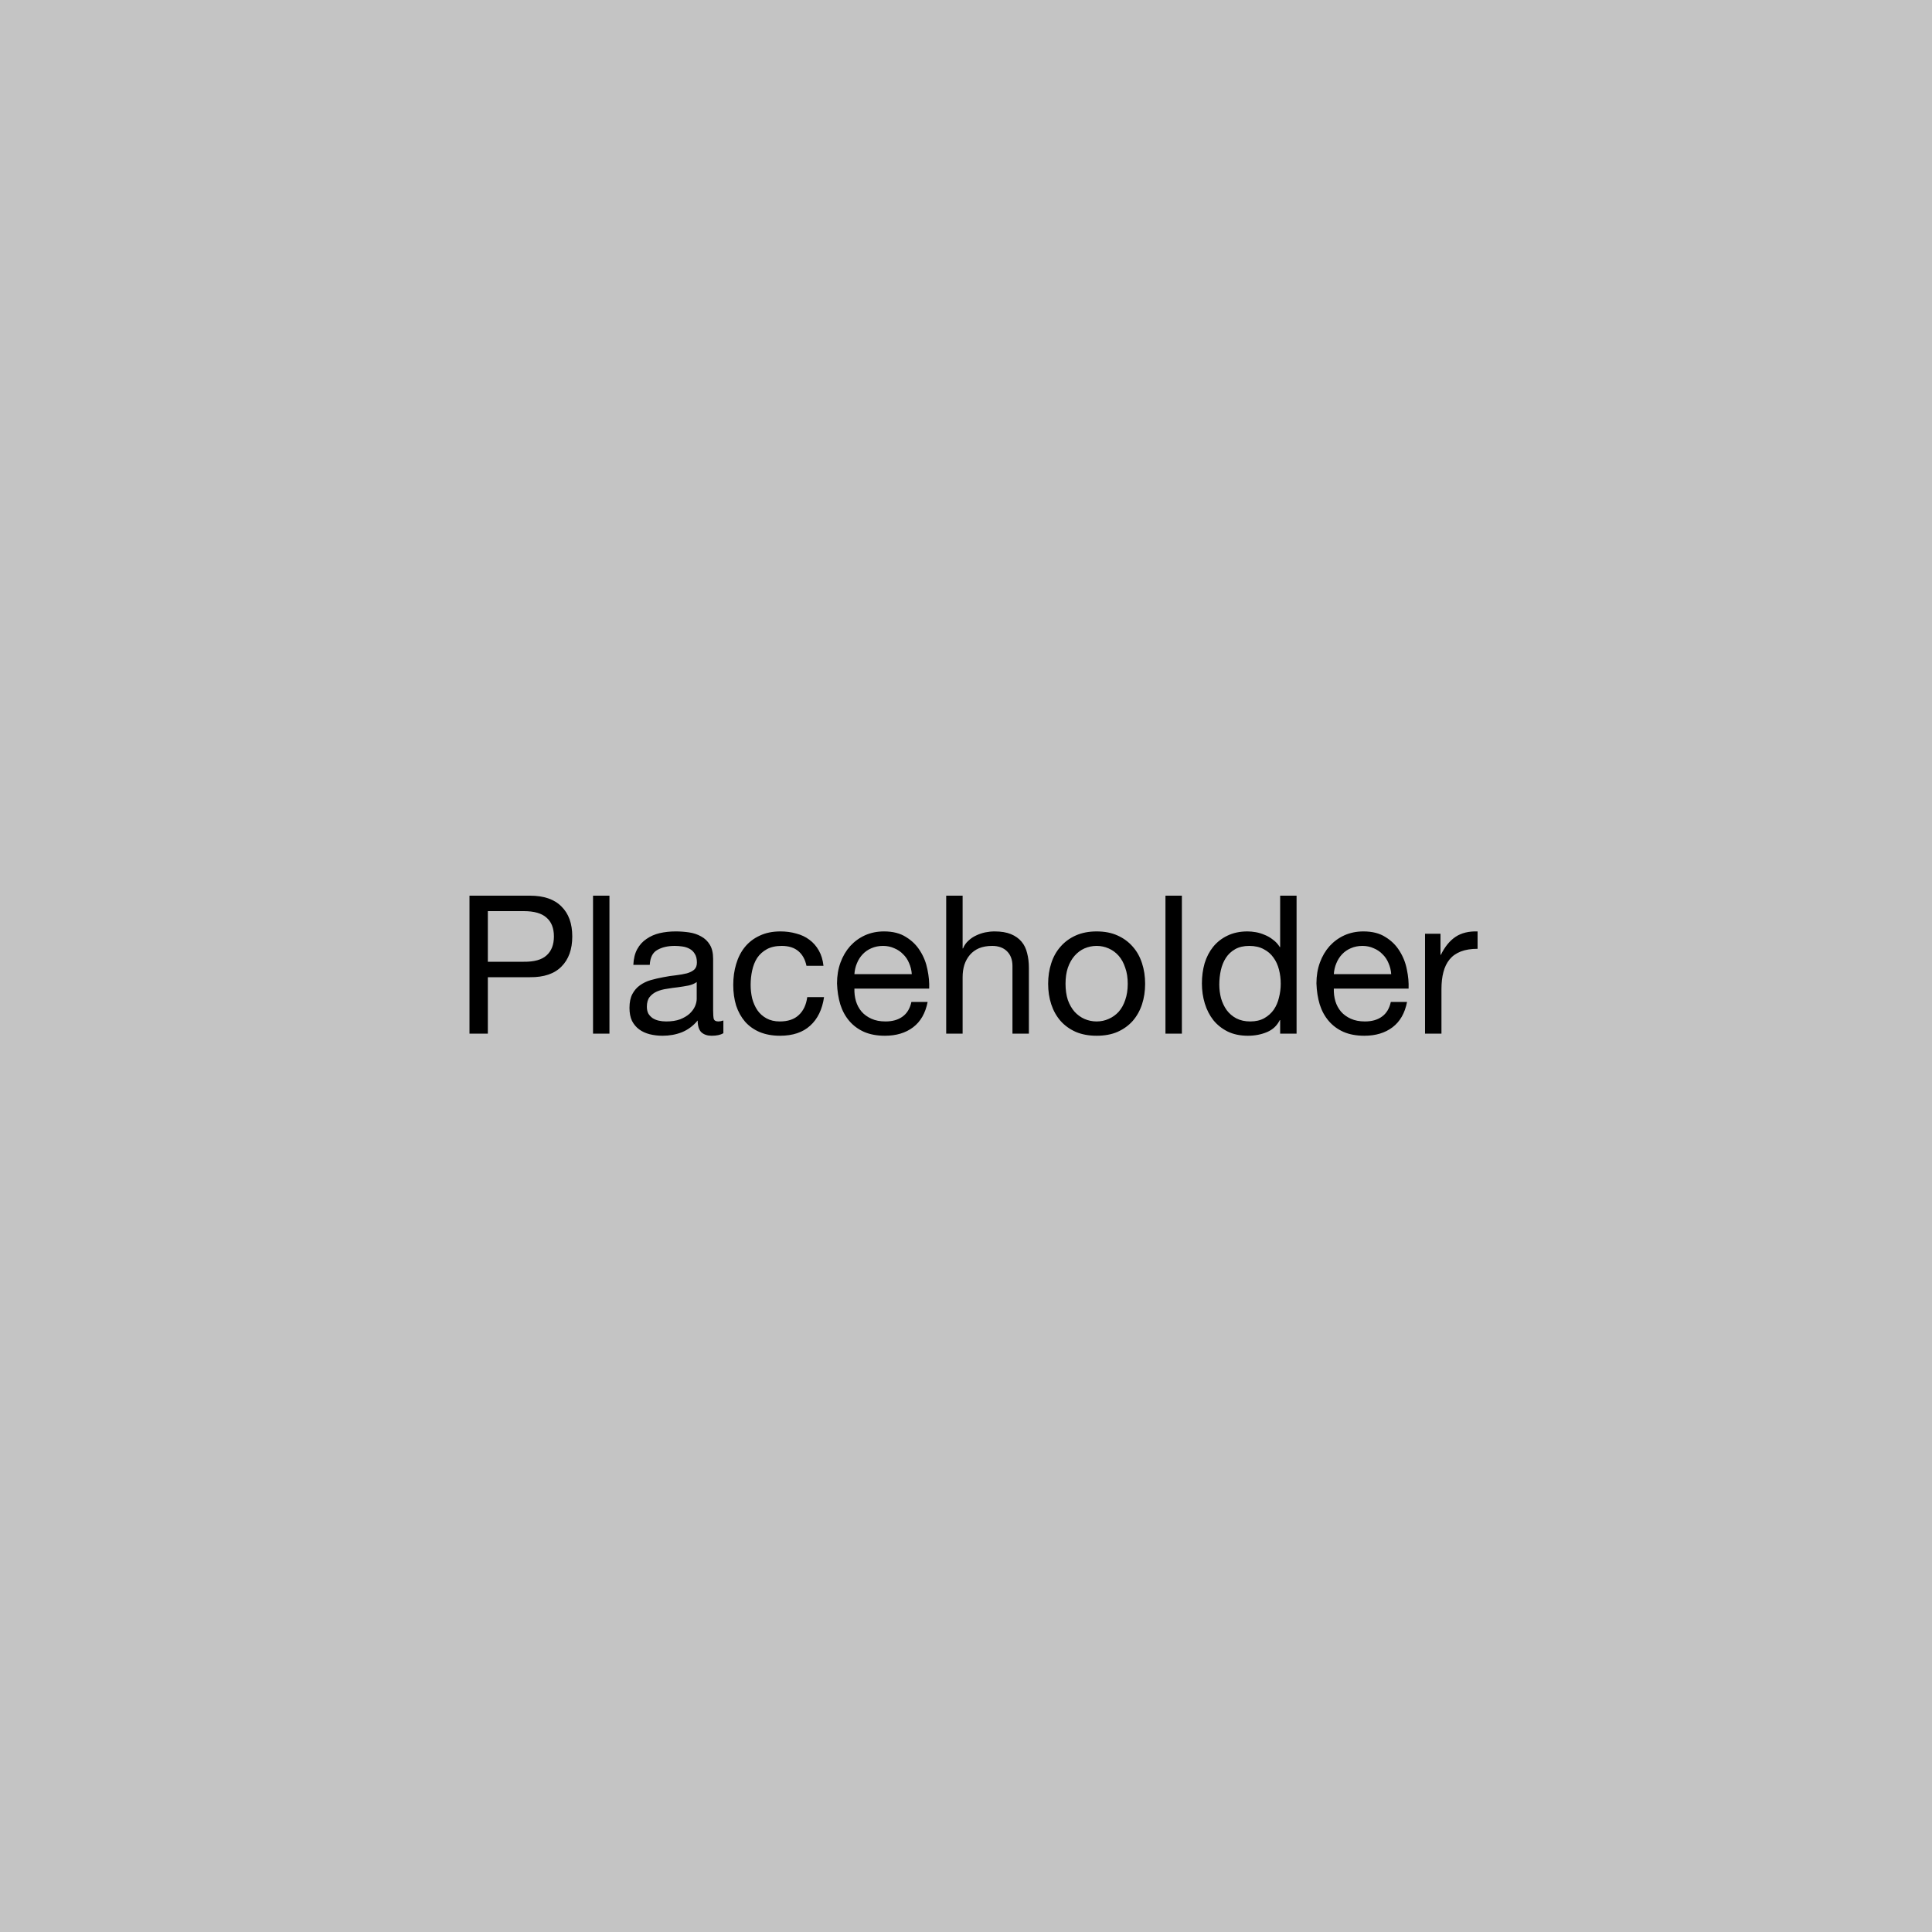
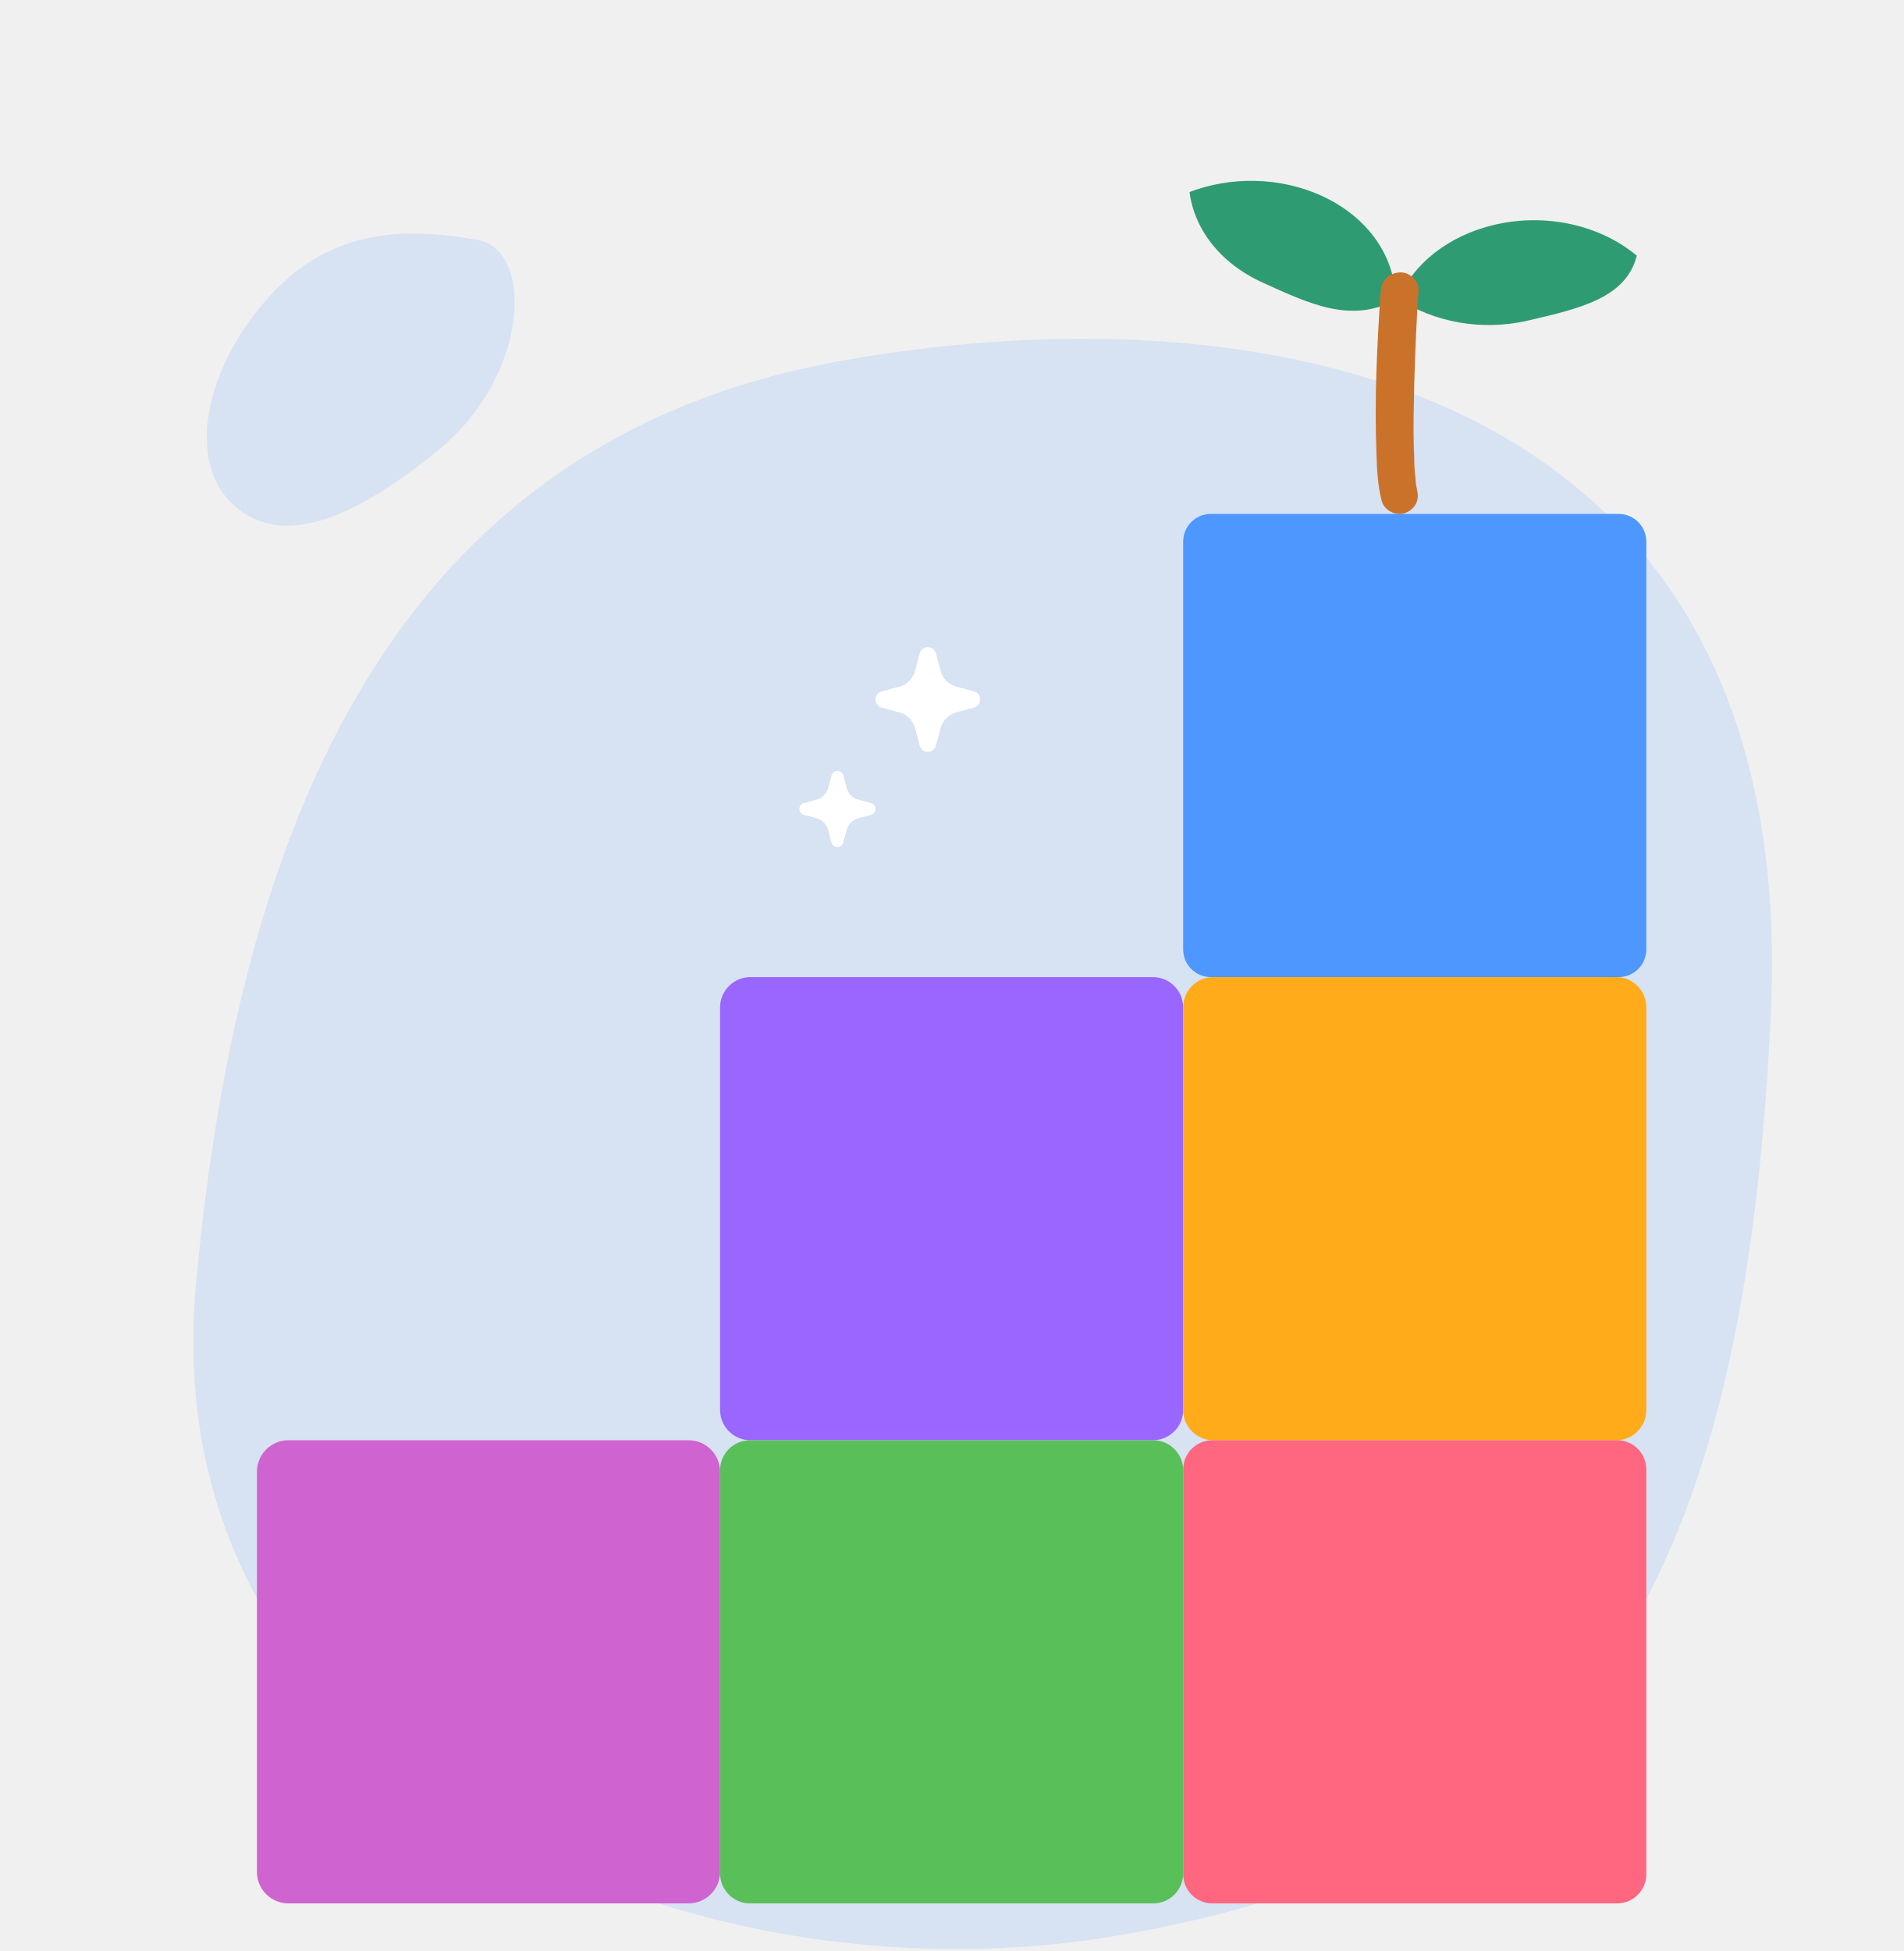
- <svg xmlns="http://www.w3.org/2000/svg" width="200" height="200" viewBox="0 0 200 200" fill="none">
-   <rect width="200" height="200" fill="#C4C4C4" />
-   <path d="M50.501 99.56V94.32H54.221C55.301 94.32 56.088 94.547 56.581 95C57.088 95.44 57.341 96.087 57.341 96.94C57.341 97.793 57.088 98.447 56.581 98.9C56.088 99.353 55.301 99.573 54.221 99.56H50.501ZM48.601 92.72V107H50.501V101.16H54.861C56.301 101.173 57.388 100.807 58.121 100.06C58.868 99.313 59.241 98.273 59.241 96.94C59.241 95.607 58.868 94.573 58.121 93.84C57.388 93.093 56.301 92.72 54.861 92.72H48.601ZM61.39 92.72V107H63.09V92.72H61.39ZM74.883 106.96C74.59 107.133 74.183 107.22 73.663 107.22C73.223 107.22 72.87 107.1 72.603 106.86C72.35 106.607 72.223 106.2 72.223 105.64C71.757 106.2 71.21 106.607 70.583 106.86C69.97 107.1 69.303 107.22 68.583 107.22C68.117 107.22 67.67 107.167 67.243 107.06C66.83 106.953 66.47 106.787 66.163 106.56C65.857 106.333 65.61 106.04 65.423 105.68C65.25 105.307 65.163 104.86 65.163 104.34C65.163 103.753 65.263 103.273 65.463 102.9C65.663 102.527 65.923 102.227 66.243 102C66.577 101.76 66.95 101.58 67.363 101.46C67.79 101.34 68.223 101.24 68.663 101.16C69.13 101.067 69.57 101 69.983 100.96C70.41 100.907 70.783 100.84 71.103 100.76C71.423 100.667 71.677 100.54 71.863 100.38C72.05 100.207 72.143 99.96 72.143 99.64C72.143 99.267 72.07 98.967 71.923 98.74C71.79 98.513 71.61 98.34 71.383 98.22C71.17 98.1 70.923 98.02 70.643 97.98C70.377 97.94 70.11 97.92 69.843 97.92C69.123 97.92 68.523 98.06 68.043 98.34C67.563 98.607 67.303 99.12 67.263 99.88H65.563C65.59 99.24 65.723 98.7 65.963 98.26C66.203 97.82 66.523 97.467 66.923 97.2C67.323 96.92 67.777 96.72 68.283 96.6C68.803 96.48 69.357 96.42 69.943 96.42C70.41 96.42 70.87 96.453 71.323 96.52C71.79 96.587 72.21 96.727 72.583 96.94C72.957 97.14 73.257 97.427 73.483 97.8C73.71 98.173 73.823 98.66 73.823 99.26V104.58C73.823 104.98 73.843 105.273 73.883 105.46C73.937 105.647 74.097 105.74 74.363 105.74C74.51 105.74 74.683 105.707 74.883 105.64V106.96ZM72.123 101.66C71.91 101.82 71.63 101.94 71.283 102.02C70.937 102.087 70.57 102.147 70.183 102.2C69.81 102.24 69.43 102.293 69.043 102.36C68.657 102.413 68.31 102.507 68.003 102.64C67.697 102.773 67.443 102.967 67.243 103.22C67.057 103.46 66.963 103.793 66.963 104.22C66.963 104.5 67.017 104.74 67.123 104.94C67.243 105.127 67.39 105.28 67.563 105.4C67.75 105.52 67.963 105.607 68.203 105.66C68.443 105.713 68.697 105.74 68.963 105.74C69.523 105.74 70.003 105.667 70.403 105.52C70.803 105.36 71.13 105.167 71.383 104.94C71.637 104.7 71.823 104.447 71.943 104.18C72.063 103.9 72.123 103.64 72.123 103.4V101.66ZM83.486 99.98H85.246C85.179 99.367 85.019 98.84 84.766 98.4C84.512 97.947 84.186 97.573 83.785 97.28C83.399 96.987 82.945 96.773 82.425 96.64C81.919 96.493 81.372 96.42 80.785 96.42C79.972 96.42 79.259 96.567 78.645 96.86C78.032 97.14 77.519 97.533 77.106 98.04C76.706 98.533 76.406 99.12 76.206 99.8C76.005 100.467 75.906 101.187 75.906 101.96C75.906 102.733 76.005 103.447 76.206 104.1C76.419 104.74 76.725 105.293 77.126 105.76C77.539 106.227 78.046 106.587 78.645 106.84C79.259 107.093 79.959 107.22 80.746 107.22C82.066 107.22 83.106 106.873 83.865 106.18C84.639 105.487 85.119 104.5 85.305 103.22H83.566C83.459 104.02 83.165 104.64 82.686 105.08C82.219 105.52 81.566 105.74 80.725 105.74C80.192 105.74 79.732 105.633 79.346 105.42C78.959 105.207 78.645 104.927 78.406 104.58C78.165 104.22 77.986 103.813 77.865 103.36C77.759 102.907 77.706 102.44 77.706 101.96C77.706 101.44 77.759 100.94 77.865 100.46C77.972 99.967 78.145 99.533 78.385 99.16C78.639 98.787 78.972 98.487 79.385 98.26C79.799 98.033 80.312 97.92 80.925 97.92C81.645 97.92 82.219 98.1 82.645 98.46C83.072 98.82 83.352 99.327 83.486 99.98ZM94.388 100.84H88.448C88.474 100.44 88.561 100.067 88.708 99.72C88.854 99.36 89.054 99.047 89.308 98.78C89.561 98.513 89.861 98.307 90.208 98.16C90.568 98 90.968 97.92 91.408 97.92C91.834 97.92 92.221 98 92.568 98.16C92.928 98.307 93.234 98.513 93.488 98.78C93.754 99.033 93.961 99.34 94.108 99.7C94.268 100.06 94.361 100.44 94.388 100.84ZM96.028 103.72H94.348C94.201 104.4 93.894 104.907 93.428 105.24C92.974 105.573 92.388 105.74 91.668 105.74C91.108 105.74 90.621 105.647 90.208 105.46C89.794 105.273 89.454 105.027 89.188 104.72C88.921 104.4 88.728 104.04 88.608 103.64C88.488 103.227 88.434 102.793 88.448 102.34H96.188C96.214 101.713 96.154 101.053 96.008 100.36C95.874 99.667 95.621 99.027 95.248 98.44C94.888 97.853 94.401 97.373 93.788 97C93.188 96.613 92.428 96.42 91.508 96.42C90.801 96.42 90.148 96.553 89.548 96.82C88.961 97.087 88.448 97.46 88.008 97.94C87.581 98.42 87.248 98.987 87.008 99.64C86.768 100.293 86.648 101.013 86.648 101.8C86.674 102.587 86.788 103.313 86.988 103.98C87.201 104.647 87.514 105.22 87.928 105.7C88.341 106.18 88.848 106.553 89.448 106.82C90.061 107.087 90.781 107.22 91.608 107.22C92.781 107.22 93.754 106.927 94.528 106.34C95.301 105.753 95.801 104.88 96.028 103.72ZM97.95 92.72V107H99.65V101.16C99.65 100.693 99.71 100.267 99.83 99.88C99.963 99.48 100.157 99.133 100.41 98.84C100.663 98.547 100.977 98.32 101.35 98.16C101.737 98 102.19 97.92 102.71 97.92C103.363 97.92 103.877 98.107 104.25 98.48C104.623 98.853 104.81 99.36 104.81 100V107H106.51V100.2C106.51 99.64 106.45 99.133 106.33 98.68C106.223 98.213 106.03 97.813 105.75 97.48C105.47 97.147 105.103 96.887 104.65 96.7C104.197 96.513 103.63 96.42 102.95 96.42C102.643 96.42 102.323 96.453 101.99 96.52C101.67 96.587 101.357 96.693 101.05 96.84C100.757 96.973 100.49 97.153 100.25 97.38C100.01 97.593 99.823 97.86 99.69 98.18H99.65V92.72H97.95ZM110.303 101.84C110.303 101.213 110.383 100.66 110.543 100.18C110.717 99.687 110.95 99.273 111.243 98.94C111.537 98.607 111.877 98.353 112.263 98.18C112.663 98.007 113.083 97.92 113.523 97.92C113.963 97.92 114.377 98.007 114.763 98.18C115.163 98.353 115.51 98.607 115.803 98.94C116.097 99.273 116.323 99.687 116.483 100.18C116.657 100.66 116.743 101.213 116.743 101.84C116.743 102.467 116.657 103.027 116.483 103.52C116.323 104 116.097 104.407 115.803 104.74C115.51 105.06 115.163 105.307 114.763 105.48C114.377 105.653 113.963 105.74 113.523 105.74C113.083 105.74 112.663 105.653 112.263 105.48C111.877 105.307 111.537 105.06 111.243 104.74C110.95 104.407 110.717 104 110.543 103.52C110.383 103.027 110.303 102.467 110.303 101.84ZM108.503 101.84C108.503 102.6 108.61 103.307 108.823 103.96C109.037 104.613 109.357 105.187 109.783 105.68C110.21 106.16 110.737 106.54 111.363 106.82C111.99 107.087 112.71 107.22 113.523 107.22C114.35 107.22 115.07 107.087 115.683 106.82C116.31 106.54 116.837 106.16 117.263 105.68C117.69 105.187 118.01 104.613 118.223 103.96C118.437 103.307 118.543 102.6 118.543 101.84C118.543 101.08 118.437 100.373 118.223 99.72C118.01 99.053 117.69 98.48 117.263 98C116.837 97.507 116.31 97.12 115.683 96.84C115.07 96.56 114.35 96.42 113.523 96.42C112.71 96.42 111.99 96.56 111.363 96.84C110.737 97.12 110.21 97.507 109.783 98C109.357 98.48 109.037 99.053 108.823 99.72C108.61 100.373 108.503 101.08 108.503 101.84ZM120.648 92.72V107H122.348V92.72H120.648ZM126.221 101.92C126.221 101.413 126.275 100.92 126.381 100.44C126.488 99.96 126.661 99.533 126.901 99.16C127.141 98.787 127.461 98.487 127.861 98.26C128.261 98.033 128.748 97.92 129.321 97.92C129.908 97.92 130.408 98.033 130.821 98.26C131.235 98.473 131.568 98.76 131.821 99.12C132.088 99.48 132.281 99.9 132.401 100.38C132.521 100.847 132.581 101.333 132.581 101.84C132.581 102.32 132.521 102.793 132.401 103.26C132.295 103.727 132.115 104.147 131.861 104.52C131.608 104.88 131.281 105.173 130.881 105.4C130.481 105.627 129.995 105.74 129.421 105.74C128.875 105.74 128.395 105.633 127.981 105.42C127.581 105.207 127.248 104.92 126.981 104.56C126.728 104.2 126.535 103.793 126.401 103.34C126.281 102.873 126.221 102.4 126.221 101.92ZM134.221 107V92.72H132.521V98.04H132.481C132.295 97.733 132.061 97.48 131.781 97.28C131.515 97.067 131.228 96.9 130.921 96.78C130.615 96.647 130.308 96.553 130.001 96.5C129.695 96.447 129.408 96.42 129.141 96.42C128.355 96.42 127.661 96.567 127.061 96.86C126.475 97.14 125.981 97.527 125.581 98.02C125.195 98.5 124.901 99.067 124.701 99.72C124.515 100.373 124.421 101.067 124.421 101.8C124.421 102.533 124.521 103.227 124.721 103.88C124.921 104.533 125.215 105.107 125.601 105.6C126.001 106.093 126.495 106.487 127.081 106.78C127.681 107.073 128.381 107.22 129.181 107.22C129.901 107.22 130.561 107.093 131.161 106.84C131.761 106.587 132.201 106.173 132.481 105.6H132.521V107H134.221ZM144.017 100.84H138.077C138.103 100.44 138.19 100.067 138.337 99.72C138.483 99.36 138.683 99.047 138.937 98.78C139.19 98.513 139.49 98.307 139.837 98.16C140.197 98 140.597 97.92 141.037 97.92C141.463 97.92 141.85 98 142.197 98.16C142.557 98.307 142.863 98.513 143.117 98.78C143.383 99.033 143.59 99.34 143.737 99.7C143.897 100.06 143.99 100.44 144.017 100.84ZM145.657 103.72H143.977C143.83 104.4 143.523 104.907 143.057 105.24C142.603 105.573 142.017 105.74 141.297 105.74C140.737 105.74 140.25 105.647 139.837 105.46C139.423 105.273 139.083 105.027 138.817 104.72C138.55 104.4 138.357 104.04 138.237 103.64C138.117 103.227 138.063 102.793 138.077 102.34H145.817C145.843 101.713 145.783 101.053 145.637 100.36C145.503 99.667 145.25 99.027 144.877 98.44C144.517 97.853 144.03 97.373 143.417 97C142.817 96.613 142.057 96.42 141.137 96.42C140.43 96.42 139.777 96.553 139.177 96.82C138.59 97.087 138.077 97.46 137.637 97.94C137.21 98.42 136.877 98.987 136.637 99.64C136.397 100.293 136.277 101.013 136.277 101.8C136.303 102.587 136.417 103.313 136.617 103.98C136.83 104.647 137.143 105.22 137.557 105.7C137.97 106.18 138.477 106.553 139.077 106.82C139.69 107.087 140.41 107.22 141.237 107.22C142.41 107.22 143.383 106.927 144.157 106.34C144.93 105.753 145.43 104.88 145.657 103.72ZM147.519 96.66V107H149.219V102.4C149.219 101.733 149.285 101.147 149.419 100.64C149.552 100.12 149.765 99.68 150.059 99.32C150.352 98.96 150.739 98.687 151.219 98.5C151.699 98.313 152.279 98.22 152.959 98.22V96.42C152.039 96.393 151.279 96.58 150.679 96.98C150.079 97.38 149.572 98 149.159 98.84H149.119V96.66H147.519Z" fill="black" />
+ <svg xmlns="http://www.w3.org/2000/svg" width="200" height="205" viewBox="0 0 200 205" fill="none">
+   <path d="M117.763 203.327C163.466 195.363 183.205 171.115 186.096 106.154C188.987 41.193 134.626 29.857 88.922 37.821C43.219 45.785 25.306 83.419 20.59 134.995C15.874 186.57 72.06 211.291 117.763 203.327Z" fill="#4C97FF" fill-opacity="0.15" />
+   <path d="M72.356 151.333H30.311C28.482 151.333 27 152.816 27 154.644V196.689C27 198.518 28.482 200 30.311 200H72.356C74.184 200 75.667 198.518 75.667 196.689V154.644C75.667 152.816 74.184 151.333 72.356 151.333Z" fill="#CF63CF" />
+   <path d="M121.138 102.667H78.862C77.097 102.667 75.667 104.097 75.667 105.862V148.138C75.667 149.903 77.097 151.333 78.862 151.333H121.138C122.903 151.333 124.333 149.903 124.333 148.138V105.862C124.333 104.097 122.903 102.667 121.138 102.667Z" fill="#9966FF" />
+   <path d="M170.094 54H127.239C125.634 54 124.333 55.301 124.333 56.906V99.76C124.333 101.366 125.634 102.667 127.239 102.667H170.094C171.699 102.667 173 101.366 173 99.76V56.906C173 55.301 171.699 54 170.094 54Z" fill="#4D97FF" />
+   <path d="M169.834 102.667H127.5C125.751 102.667 124.333 104.084 124.333 105.833V148.167C124.333 149.916 125.751 151.333 127.5 151.333H169.834C171.582 151.333 173 149.916 173 148.167V105.833C173 104.084 171.582 102.667 169.834 102.667Z" fill="#FFAB1A" />
+   <path d="M169.935 151.333H127.398C125.706 151.333 124.333 152.706 124.333 154.398V196.935C124.333 198.628 125.706 200 127.398 200H169.935C171.628 200 173 198.628 173 196.935V154.398C173 152.706 171.628 151.333 169.935 151.333Z" fill="#FF6680" />
+   <path d="M121.181 151.333H78.819C77.078 151.333 75.667 152.744 75.667 154.485V196.848C75.667 198.589 77.078 200 78.819 200H121.181C122.922 200 124.333 198.589 124.333 196.848V154.485C124.333 152.744 122.922 151.333 121.181 151.333Z" fill="#59C059" />
+   <path fill-rule="evenodd" clip-rule="evenodd" d="M94.494 72.153C95.304 71.936 95.936 71.304 96.153 70.494L96.648 68.653C96.883 67.782 98.118 67.782 98.352 68.653L98.848 70.494C99.065 71.304 99.698 71.936 100.506 72.153L102.347 72.648C103.218 72.883 103.218 74.118 102.347 74.353L100.506 74.848C99.698 75.065 99.065 75.698 98.848 76.506L98.352 78.347C98.118 79.218 96.883 79.218 96.648 78.347L96.153 76.506C95.936 75.698 95.304 75.065 94.494 74.848L92.653 74.353C91.782 74.118 91.782 72.883 92.653 72.648L94.494 72.153Z" fill="white" />
+   <path fill-rule="evenodd" clip-rule="evenodd" d="M85.814 84.021C86.403 83.863 86.863 83.403 87.021 82.814L87.38 81.475C87.552 80.842 88.45 80.842 88.62 81.475L88.98 82.814C89.138 83.403 89.598 83.863 90.186 84.021L91.525 84.38C92.158 84.552 92.158 85.45 91.525 85.621L90.186 85.98C89.598 86.138 89.138 86.598 88.98 87.186L88.62 88.525C88.45 89.158 87.552 89.158 87.38 88.525L87.021 87.186C86.863 86.598 86.403 86.138 85.814 85.98L84.475 85.621C83.842 85.45 83.842 84.552 84.475 84.38L85.814 84.021Z" fill="white" />
+   <path d="M157.084 23.608C152.173 24.752 148.522 27.744 146.945 31.396C150.64 33.816 155.642 34.828 160.554 33.684C166.052 32.408 170.873 31.308 172 26.864C168.26 23.74 162.627 22.332 157.084 23.608Z" fill="#2F9B73" />
+   <path d="M138.879 20.572C134.418 18.547 129.281 18.547 125 20.175C125.496 24.047 128.199 27.656 132.661 29.68C137.663 31.968 141.989 33.992 146.63 31.528C146.675 27.128 143.881 22.86 138.879 20.572Z" fill="#2F9B73" />
+   <path d="M145.098 30.559C144.692 36.236 144.422 42 144.647 47.72C144.692 49.348 144.782 51.02 145.188 52.604C145.413 53.572 146.585 54.232 147.576 53.924C148.613 53.616 149.199 52.604 148.928 51.592C148.883 51.328 148.838 51.108 148.793 50.844C148.748 50.668 148.748 50.096 148.793 50.8C148.793 50.624 148.748 50.448 148.748 50.272C148.658 49.568 148.613 48.82 148.613 48.116C148.523 46.312 148.523 44.508 148.568 42.748C148.613 39.404 148.748 36.016 148.928 32.672C148.973 31.968 149.018 31.22 149.063 30.515C149.153 29.503 148.117 28.579 147.126 28.623C145.954 28.668 145.188 29.459 145.098 30.559Z" fill="#CB722A" />
+   <path d="M50.116 25.192C44.054 24.194 35.553 23.286 28.474 30.968C21.394 38.649 19.606 48.517 24.48 53.009C29.353 57.5 36.63 55.009 46.122 47.233C55.614 39.456 56.178 26.19 50.116 25.192Z" fill="#4C97FF" fill-opacity="0.15" />
</svg>
